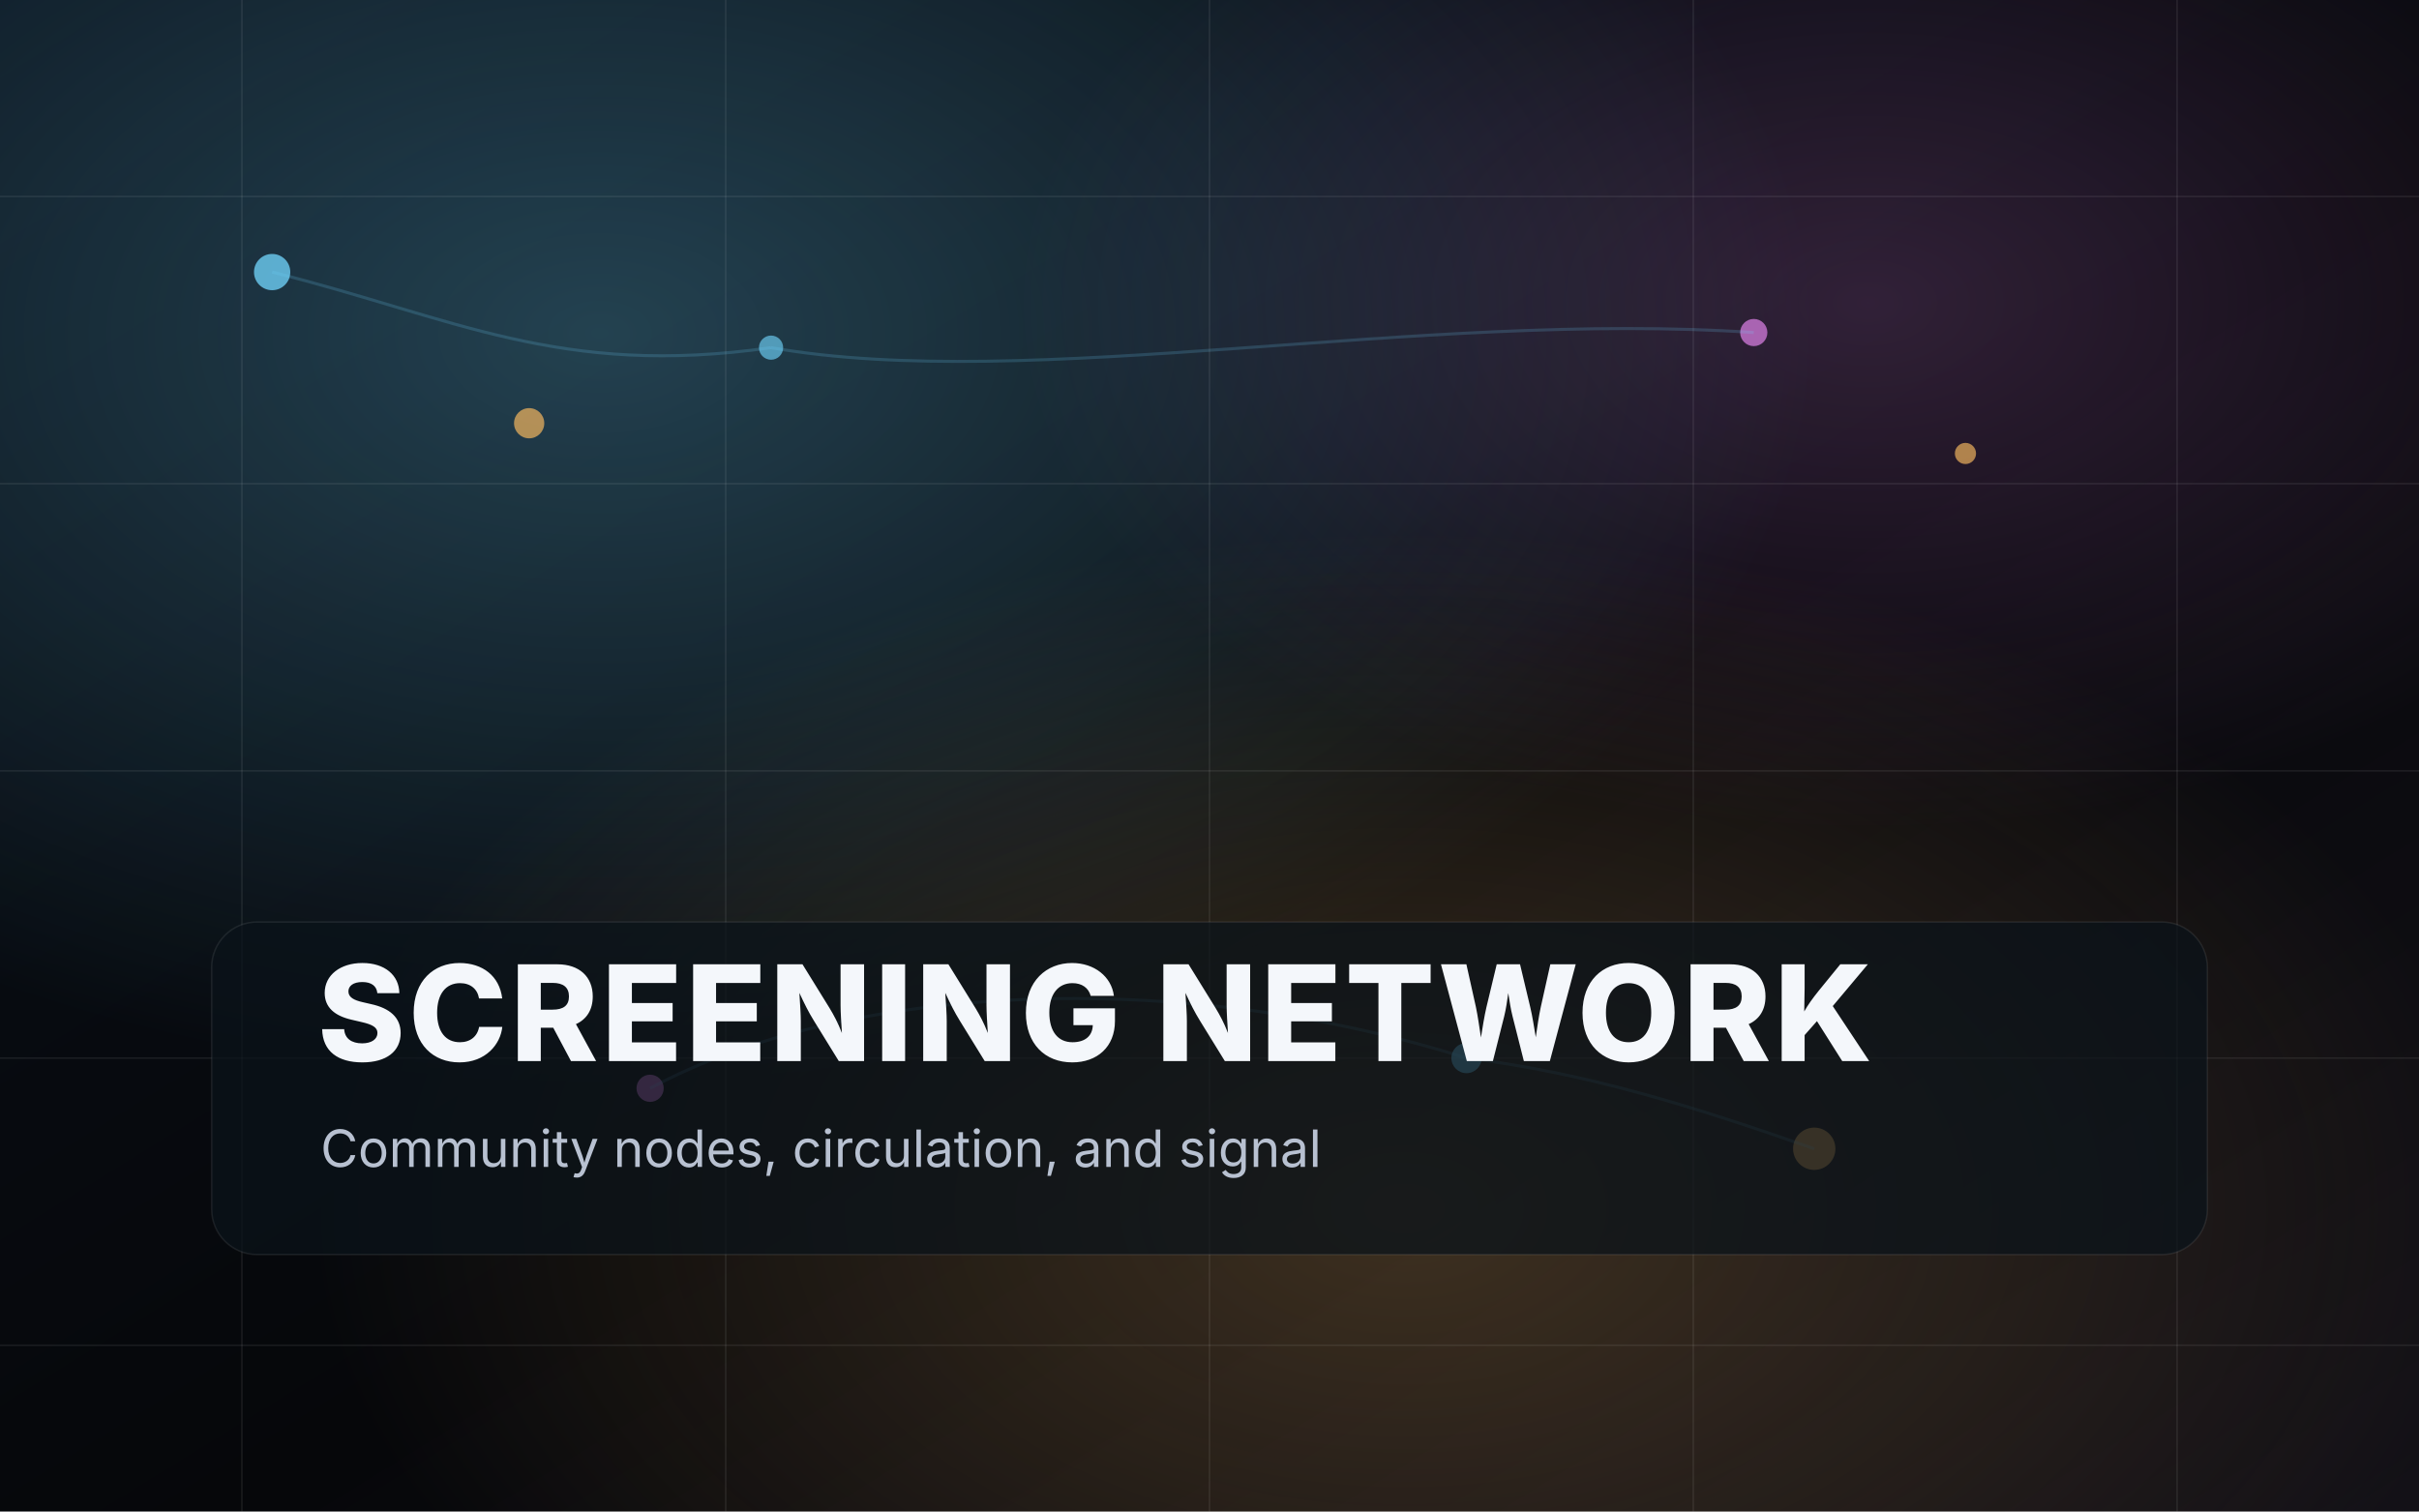
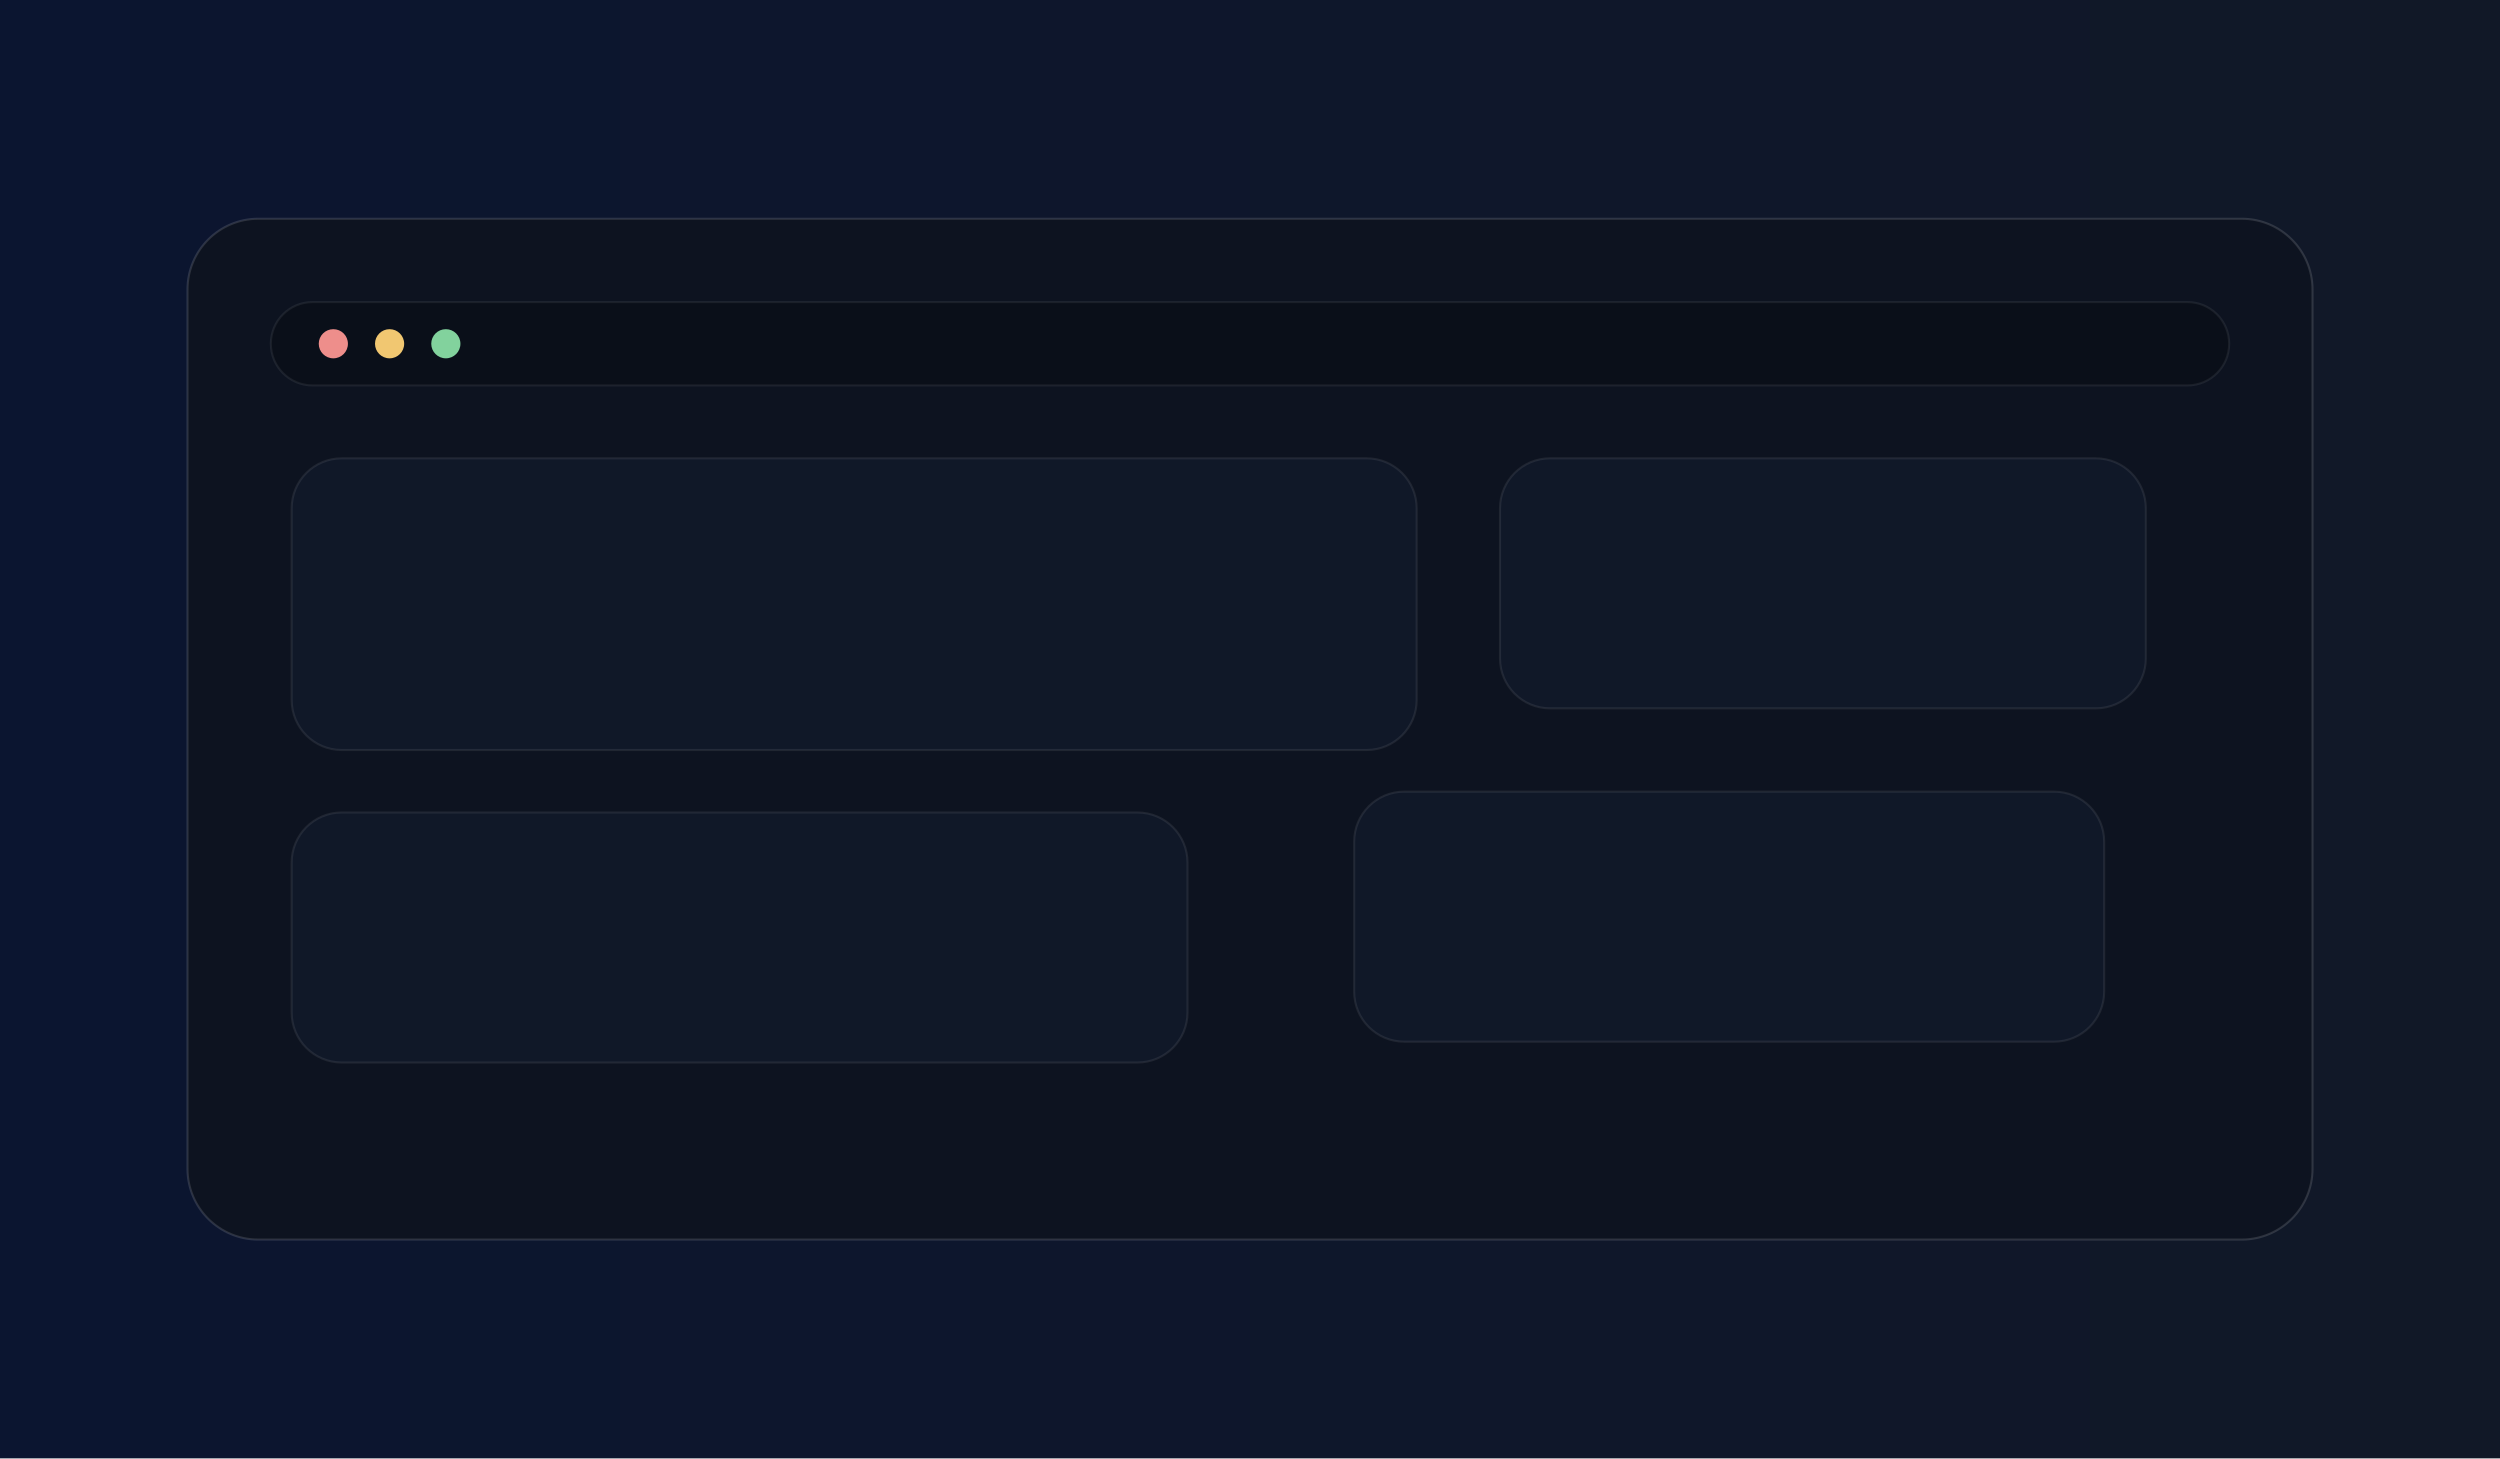
- <svg xmlns="http://www.w3.org/2000/svg" width="1600" height="1000" viewBox="0 0 1600 1000" role="img" aria-labelledby="t d">
+ <svg xmlns="http://www.w3.org/2000/svg" viewBox="0 0 1200 700" role="img" aria-label="Networked release paths across cities, venues, and communities">
  <defs>
-     <linearGradient id="bg" x1="0" y1="0" x2="1" y2="1">
-       <stop offset="0%" stop-color="#09111A" />
-       <stop offset="55%" stop-color="#06070A" />
-       <stop offset="100%" stop-color="#131117" />
+     <linearGradient id="bg" x1="0" x2="1">
+       <stop stop-color="#0b1530" />
+       <stop offset="1" stop-color="#111827" />
    </linearGradient>
-     <radialGradient id="glow1" cx="25%" cy="22%" r="50%">
-       <stop offset="0%" stop-color="#71D7FF" stop-opacity="0.26" />
-       <stop offset="100%" stop-color="#71D7FF" stop-opacity="0" />
+     <radialGradient id="glowA" cx="0" cy="0" r="1" gradientTransform="translate(250 180) rotate(90) scale(220)">
+       <stop stop-color="#7aa6ff" stop-opacity="0.35" />
+       <stop offset="1" stop-color="#7aa6ff" stop-opacity="0" />
    </radialGradient>
-     <radialGradient id="glow2" cx="77%" cy="20%" r="35%">
-       <stop offset="0%" stop-color="#F58EFF" stop-opacity="0.18" />
-       <stop offset="100%" stop-color="#F58EFF" stop-opacity="0" />
-     </radialGradient>
-     <radialGradient id="glow3" cx="58%" cy="80%" r="45%">
-       <stop offset="0%" stop-color="#F3B55F" stop-opacity="0.22" />
-       <stop offset="100%" stop-color="#F3B55F" stop-opacity="0" />
+     <radialGradient id="glowB" cx="0" cy="0" r="1" gradientTransform="translate(930 170) rotate(90) scale(260)">
+       <stop stop-color="#f0be7a" stop-opacity="0.24" />
+       <stop offset="1" stop-color="#f0be7a" stop-opacity="0" />
    </radialGradient>
  </defs>
-   <rect width="1600" height="1000" fill="url(#bg)" />
-   <rect width="1600" height="1000" fill="url(#glow1)" />
-   <rect width="1600" height="1000" fill="url(#glow2)" />
-   <rect width="1600" height="1000" fill="url(#glow3)" />
-   <g stroke="#FFFFFF" stroke-opacity="0.08">
-     <path d="M0 130H1600" />
-     <path d="M0 320H1600" />
-     <path d="M0 510H1600" />
-     <path d="M0 700H1600" />
-     <path d="M0 890H1600" />
-     <path d="M160 0V1000" />
-     <path d="M480 0V1000" />
-     <path d="M800 0V1000" />
-     <path d="M1120 0V1000" />
-     <path d="M1440 0V1000" />
-   </g>
-   <g>
-     <circle cx="180" cy="180" r="12" fill="#71D7FF" fill-opacity="0.75" />
-     <circle cx="350" cy="280" r="10" fill="#F3B55F" fill-opacity="0.7" />
-     <circle cx="510" cy="230" r="8" fill="#71D7FF" fill-opacity="0.62" />
-     <circle cx="1160" cy="220" r="9" fill="#F58EFF" fill-opacity="0.62" />
-     <circle cx="1300" cy="300" r="7" fill="#F3B55F" fill-opacity="0.68" />
-     <circle cx="970" cy="700" r="10" fill="#71D7FF" fill-opacity="0.64" />
-     <circle cx="1200" cy="760" r="14" fill="#F3B55F" fill-opacity="0.64" />
-     <circle cx="430" cy="720" r="9" fill="#F58EFF" fill-opacity="0.62" />
-   </g>
-   <g stroke="#71D7FF" stroke-opacity="0.18" stroke-width="2" fill="none">
-     <path d="M180 180C300 210 370 250 510 230" />
-     <path d="M510 230C680 260 940 205 1160 220" />
-     <path d="M430 720C560 650 780 640 970 700" />
-     <path d="M970 700C1050 710 1120 732 1200 760" />
-   </g>
-   <g>
-     <rect x="140" y="610" width="1320" height="220" rx="30" fill="#0B121A" fill-opacity="0.72" stroke="#FFFFFF" stroke-opacity="0.08" />
-     <text x="210" y="702" fill="#F4F7FB" font-family="Inter,Arial,sans-serif" font-size="88" font-weight="800" letter-spacing="2">SCREENING NETWORK</text>
-     <text x="212" y="772" fill="#B8C1D1" font-family="Inter,Arial,sans-serif" font-size="34">Community nodes, circulation, and signal</text>
-   </g>
+   <rect width="1200" height="700" fill="url(#bg)" />
+   <rect width="1200" height="700" fill="url(#glowA)" />
+   <rect width="1200" height="700" fill="url(#glowB)" />
+   <rect x="90" y="105" width="1020" height="490" rx="34" fill="#0d1320" stroke="#ffffff22" />
+   <rect x="130" y="145" width="940" height="40" rx="20" fill="#0a0f19" stroke="#ffffff12" />
+   <circle cx="160" cy="165" r="7" fill="#ee8e8b" />
+   <circle cx="187" cy="165" r="7" fill="#f1c771" />
+   <circle cx="214" cy="165" r="7" fill="#82d29d" />
+   <rect x="140" y="220" width="540" height="140" rx="24" fill="#101828" stroke="#ffffff14" />
+   <rect x="720" y="220" width="310" height="120" rx="24" fill="#101828" stroke="#ffffff14" />
+   <rect x="650" y="380" width="360" height="120" rx="24" fill="#101828" stroke="#ffffff14" />
+   <rect x="140" y="390" width="430" height="120" rx="24" fill="#101828" stroke="#ffffff14" />
</svg>
